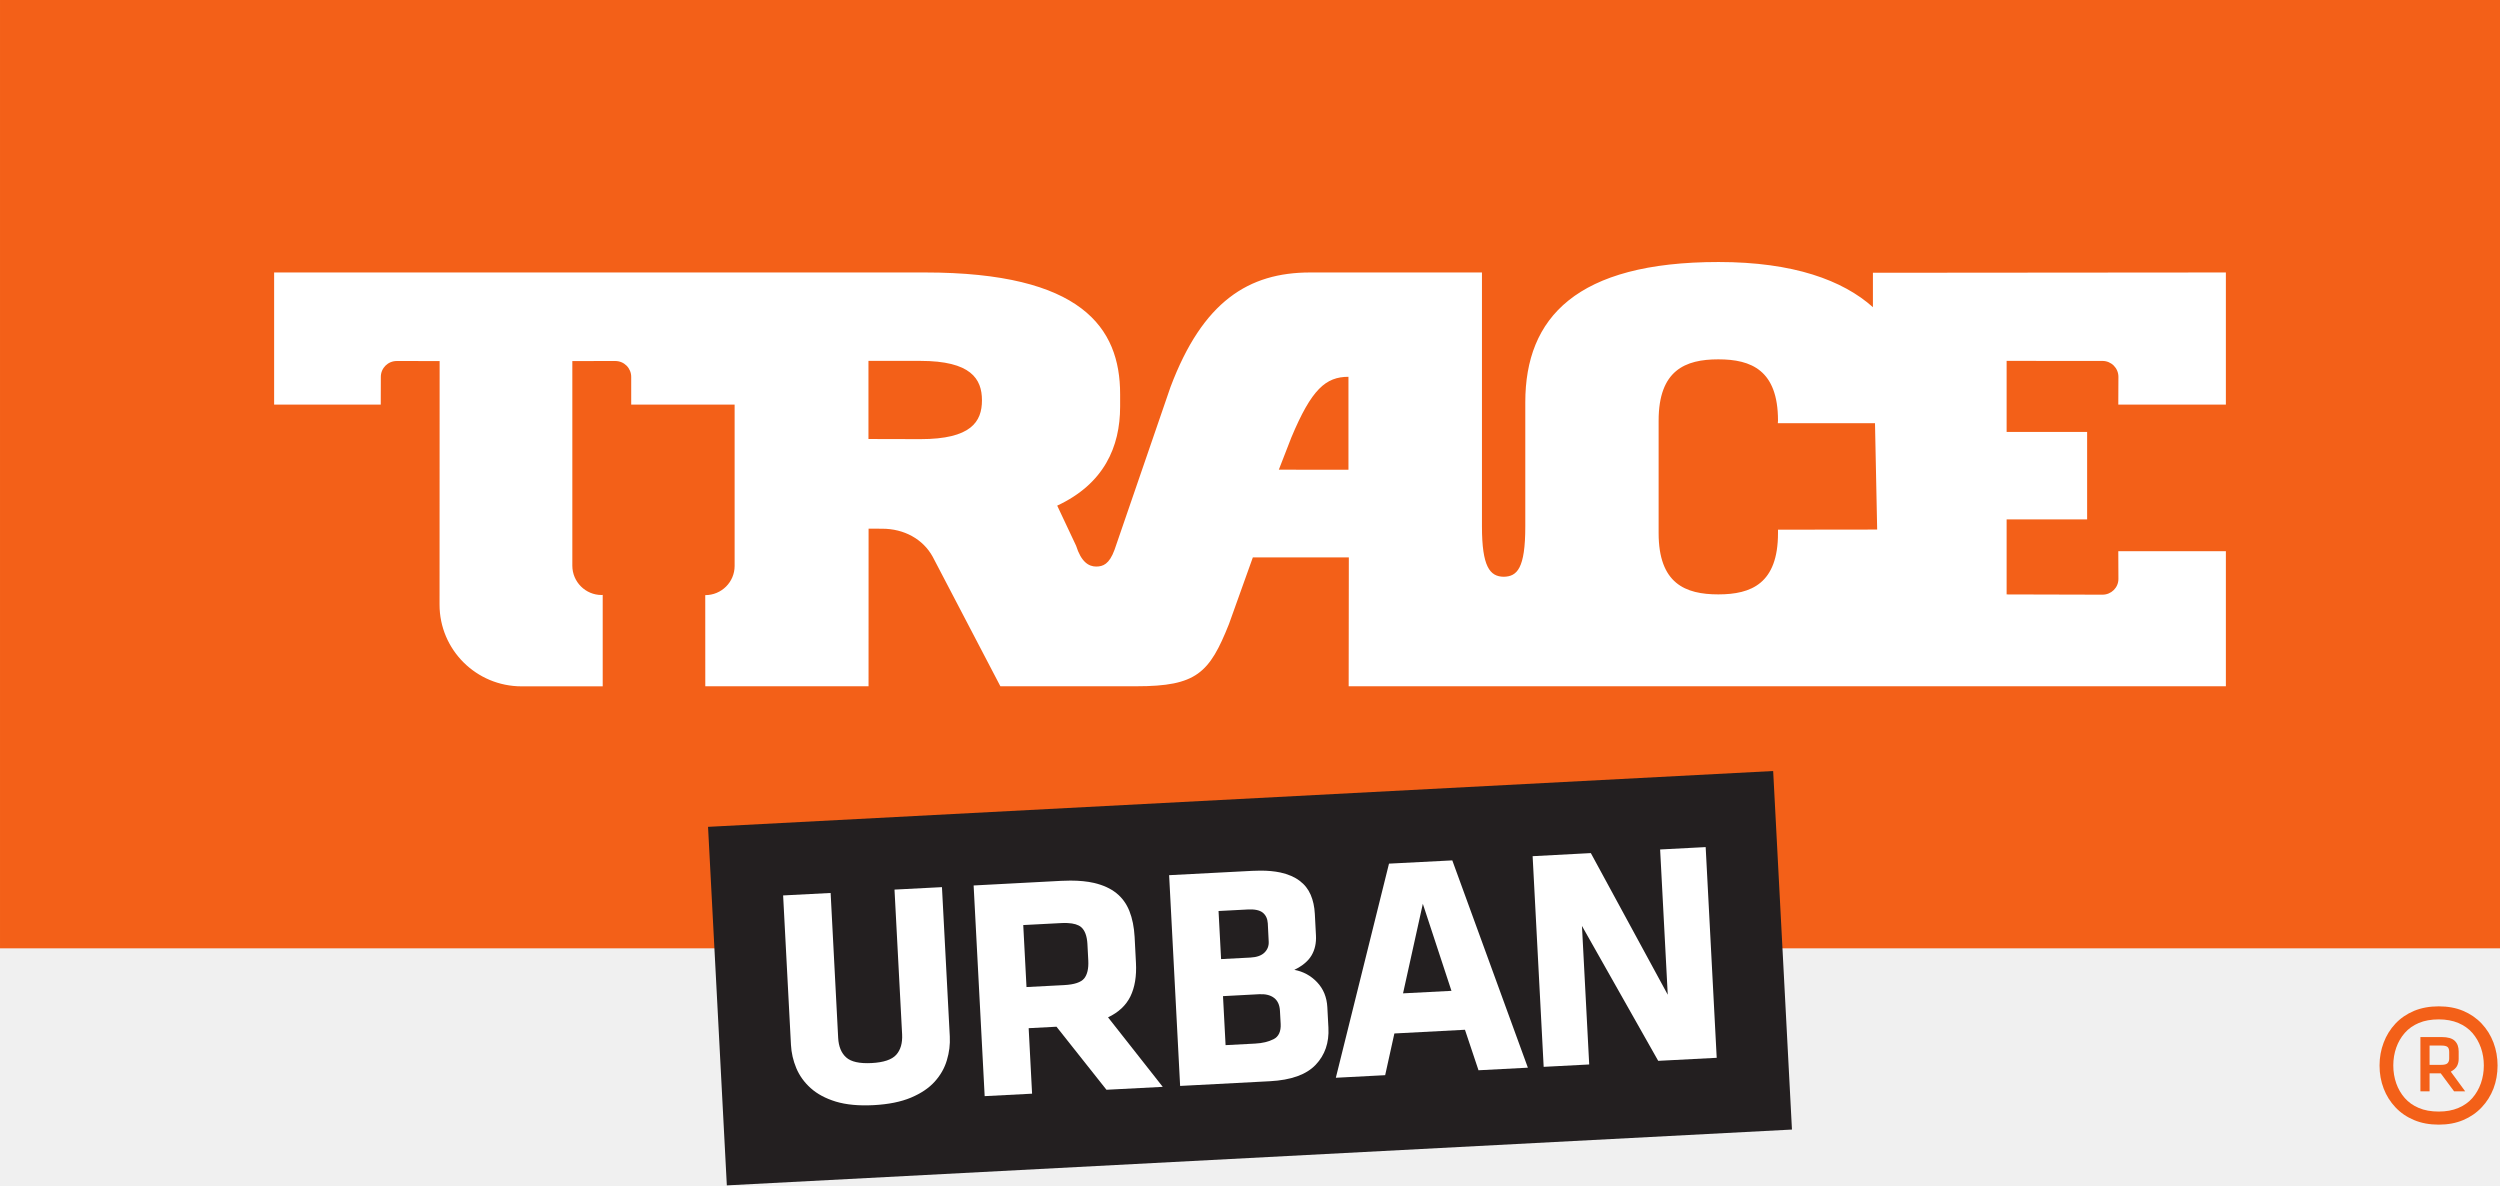
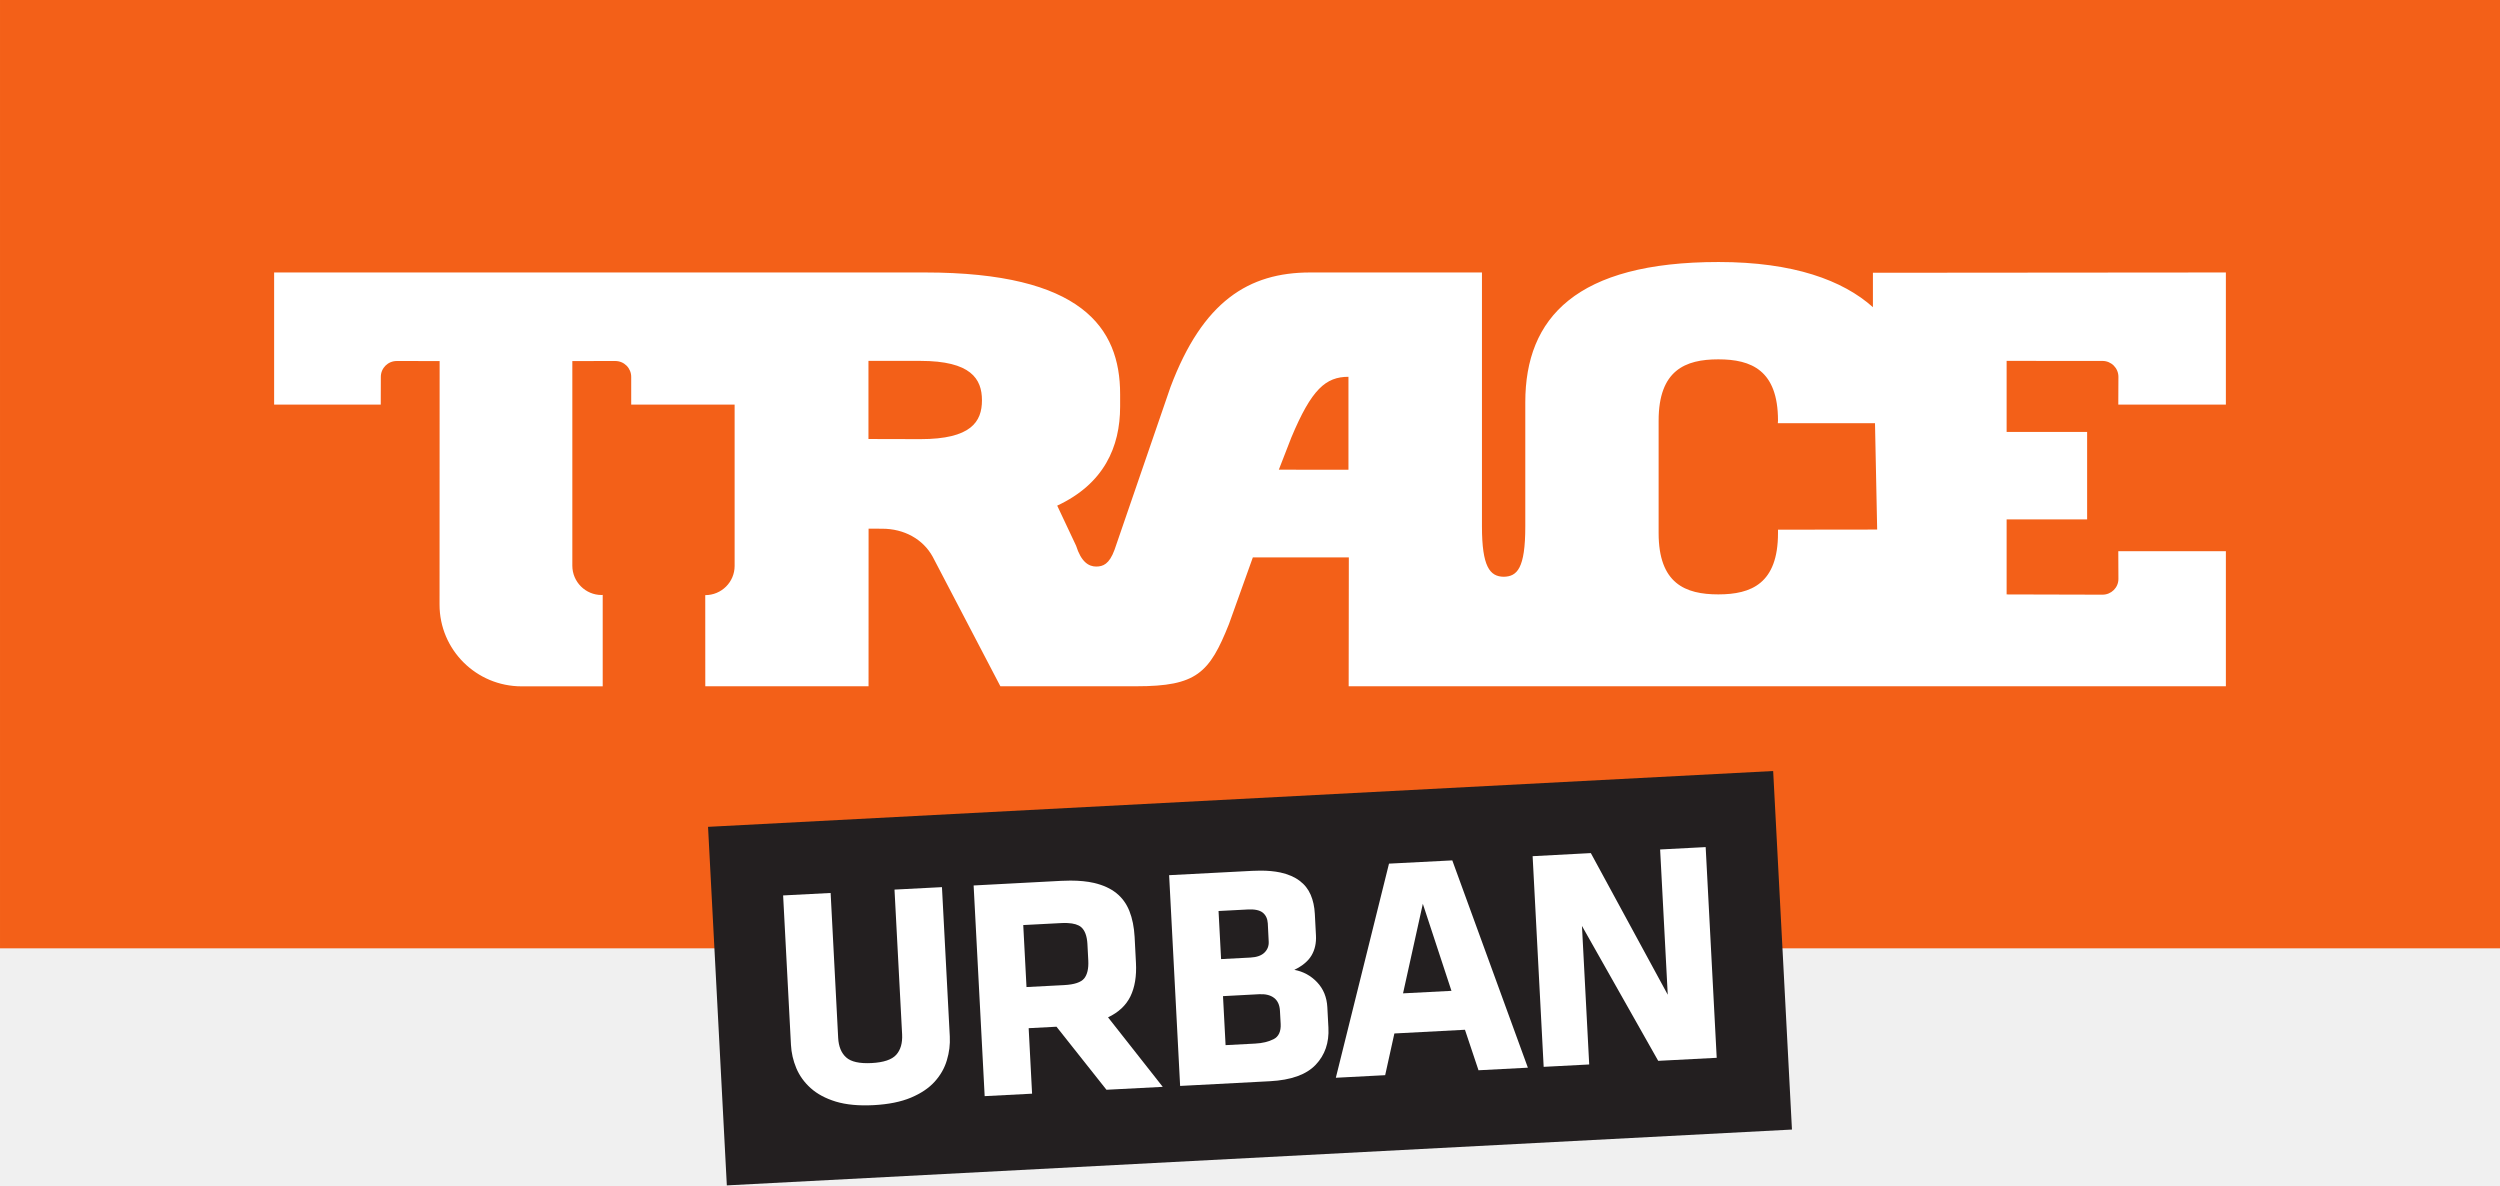
- <svg xmlns="http://www.w3.org/2000/svg" height="80.288mm" width="169.33mm" version="1.1" viewBox="0 0 600 284.485">
-   <g transform="translate(667.5 -215.83)">
-     <path d="m-67.499 443.42h-600v-227.59h600l0.001 227.59z" fill="#f36018" />
-     <path d="m-255.04 278.71c-34.13 0-46.39 13.35-46.39 33.66v29.82c0 10.08-1.96 12.01-5.19 12.06-3.32-0.05-5.21-2.43-5.21-12.06v-60.97h-41.22c-14.76 0-25.78 6.91-33.53 27.49l-13.43 39.06c-1.27 3.48-2.78 4.02-4.39 4.03-1.85 0-3.62-1.14-4.84-5l-4.53-9.62c11.2-5.23 15.1-14.05 15.1-23.77v-3.01c0-15.94-9.22-29.18-46.85-29.18h-45.67-0.21-110.31v31.71h25.59l0.02-6.65c0-2.11 1.7-3.81 3.82-3.81l10.29 0.01-0.02 58.46c0 10.84 8.82 19.61 19.7 19.61l19.46-0.01v-21.94l-0.25 0.03c-3.88 0-7.04-3.15-7.04-7.04v-49.11l10.31-0.01c2.12 0 3.82 1.7 3.82 3.81v6.65h24.82v-0.35 0.35 38.72c0 3.87-3.14 7.01-7.05 7.01l0.01 21.87h39.18l0.01-37.83 3.28 0.02c5.21 0 9.77 2.47 12.11 6.73l16.24 31.08h23.01 0.37 9.29c14.4 0 17.5-3.15 22.19-14.92l5.73-16h23.04l-0.04 30.92h37.32 0.01 173.2v-32.42h-25.82l0.03 6.66c0 2.09-1.71 3.78-3.83 3.78l-23-0.06v-18.01h19.32v-20.99h-19.32v-17.05l23 0.01c2.12 0 3.83 1.71 3.83 3.82l-0.03 6.66h25.82v-31.71l-84.71 0.07v8.26c-7.22-6.46-19.07-10.84-37.04-10.84zm-0.07 23.36h0.01c7.91 0 14.32 2.6 14.32 14.7l-0.04 0.63h23.32l0.52 25.52-23.8 0.03v0.82c0 12.11-6.41 14.71-14.32 14.71h-0.01c-7.92 0-14.32-2.6-14.32-14.71v-27c0-12.1 6.4-14.7 14.32-14.7zm-203.96 0.37h12.44c12.15 0 14.8 4.31 14.8 9.45v0.02c0 5.14-2.62 9.31-14.75 9.31l-12.49-0.03v-18.75zm115.2 3.82v22.31l-16.71-0.02 3-7.72c4.86-11.63 8.28-14.57 13.71-14.57z" fill="#fff" />
-     <path d="m-237.43 486.92-255.63 13.4-4.51-86.05 255.63-13.4 4.51 86.05z" fill="#231f20" />
-     <g fill="#fff">
-       <path d="m-441.43 428.74 1.88 35.84c0.1 1.92-0.13 3.82-0.7 5.7-0.55 1.88-1.53 3.6-2.92 5.14-1.39 1.55-3.29 2.82-5.7 3.84-2.41 1.01-5.38 1.61-8.93 1.8-3.59 0.19-6.63-0.1-9.11-0.85-2.47-0.76-4.48-1.84-6.02-3.23-1.55-1.39-2.7-2.99-3.46-4.8-0.76-1.82-1.18-3.69-1.28-5.6l-1.88-35.85 11.4-0.59 1.81 34.77c0.11 2.08 0.75 3.65 1.93 4.7 1.17 1.05 3.2 1.5 6.09 1.35 2.88-0.15 4.85-0.81 5.91-1.98 1.05-1.17 1.52-2.8 1.42-4.87l-1.83-34.78 11.39-0.59z" />
-       <path d="m-410.58 427.17c-0.71 0-1.45 0.02-2.23 0.06l-21.02 1.11 2.65 50.56 11.38-0.59-0.82-15.72 6.68-0.35 11.99 15.13 13.51-0.7-13.13-16.68c2.53-1.2 4.31-2.87 5.37-5.03 1.05-2.16 1.5-4.84 1.33-8.04l-0.32-6.22c-0.13-2.38-0.55-4.45-1.25-6.21-0.7-1.77-1.75-3.21-3.15-4.33-1.41-1.12-3.18-1.92-5.34-2.43-1.62-0.37-3.5-0.56-5.65-0.56zm-0.69 10.19c1.48 0.07 2.56 0.4 3.24 0.97 0.89 0.77 1.4 2.11 1.51 4.03l0.21 4.03c0.09 1.92-0.24 3.35-1 4.28-0.77 0.92-2.36 1.45-4.79 1.58l-9.04 0.47-0.78-14.88 9.04-0.47c0.58-0.04 1.12-0.04 1.61-0.01z" />
-       <path d="m-365.04 424.78c-0.61 0-1.25 0.02-1.9 0.05l-19.97 1.04 2.64 50.58 21.57-1.13c5.06-0.27 8.71-1.58 10.95-3.93s3.26-5.32 3.07-8.92l-0.26-4.93c-0.13-2.38-0.94-4.37-2.44-5.96-1.51-1.6-3.34-2.59-5.48-2.99 1.97-0.96 3.36-2.13 4.15-3.5 0.79-1.35 1.14-2.95 1.04-4.77l-0.27-5.16c-0.09-1.72-0.42-3.25-1-4.59s-1.45-2.46-2.66-3.36c-1.18-0.9-2.71-1.56-4.58-1.98-1.41-0.3-3.03-0.46-4.86-0.45zm-2.94 9.32c1.61-0.08 2.8 0.17 3.54 0.76 0.74 0.6 1.14 1.46 1.21 2.57l0.22 4.4c0.05 1.01-0.28 1.88-1 2.6s-1.85 1.13-3.37 1.21l-7.06 0.37-0.61-11.54 7.07-0.37zm2.66 20.34c1.52-0.08 2.72 0.21 3.59 0.88 0.87 0.66 1.35 1.71 1.42 3.12l0.17 3.11c0.09 1.82-0.47 3.05-1.68 3.67s-2.7 0.98-4.47 1.07l-7.07 0.37-0.62-11.76 8.66-0.46z" />
-       <path d="m-318.95 422.32-15.19 0.78-12.76 51.39 11.84-0.62 2.21-10.01 16.94-0.89 3.25 9.72 11.85-0.62-18.14-49.75zm-7.07 10.42 6.87 20.89-11.62 0.6 4.75-21.49z" />
-       <path d="m-287.83 438.05 1.74 33.25-10.93 0.57-2.65-50.56 13.97-0.74 18.46 33.99-1.83-34.86 10.93-0.57 2.65 50.57-14.04 0.73-18.3-32.38z" />
+ <svg xmlns="http://www.w3.org/2000/svg" height="80.288mm" width="169.33mm" version="1.1" viewBox="0 0 600 284.485" id="svg24">
+   <defs id="defs28" />
+   <g transform="translate(667.5 -215.83)" id="g22">
+     <path d="m-67.499 443.42h-600v-227.59h600l0.001 227.59z" fill="#f36018" id="path2" />
+     <path d="m-255.04 278.71c-34.13 0-46.39 13.35-46.39 33.66v29.82c0 10.08-1.96 12.01-5.19 12.06-3.32-0.05-5.21-2.43-5.21-12.06v-60.97h-41.22c-14.76 0-25.78 6.91-33.53 27.49l-13.43 39.06c-1.27 3.48-2.78 4.02-4.39 4.03-1.85 0-3.62-1.14-4.84-5l-4.53-9.62c11.2-5.23 15.1-14.05 15.1-23.77v-3.01c0-15.94-9.22-29.18-46.85-29.18h-45.67-0.21-110.31v31.71h25.59l0.02-6.65c0-2.11 1.7-3.81 3.82-3.81l10.29 0.01-0.02 58.46c0 10.84 8.82 19.61 19.7 19.61l19.46-0.01v-21.94l-0.25 0.03c-3.88 0-7.04-3.15-7.04-7.04v-49.11l10.31-0.01c2.12 0 3.82 1.7 3.82 3.81v6.65h24.82v-0.35 0.35 38.72c0 3.87-3.14 7.01-7.05 7.01l0.01 21.87h39.18l0.01-37.83 3.28 0.02c5.21 0 9.77 2.47 12.11 6.73l16.24 31.08h23.01 0.37 9.29c14.4 0 17.5-3.15 22.19-14.92l5.73-16h23.04l-0.04 30.92h37.32 0.01 173.2v-32.42h-25.82l0.03 6.66c0 2.09-1.71 3.78-3.83 3.78l-23-0.06v-18.01h19.32v-20.99h-19.32v-17.05l23 0.01c2.12 0 3.83 1.71 3.83 3.82l-0.03 6.66h25.82v-31.71l-84.71 0.07v8.26c-7.22-6.46-19.07-10.84-37.04-10.84zm-0.07 23.36h0.01c7.91 0 14.32 2.6 14.32 14.7l-0.04 0.63h23.32l0.52 25.52-23.8 0.03v0.82c0 12.11-6.41 14.71-14.32 14.71h-0.01c-7.92 0-14.32-2.6-14.32-14.71v-27c0-12.1 6.4-14.7 14.32-14.7zm-203.96 0.37h12.44c12.15 0 14.8 4.31 14.8 9.45v0.02c0 5.14-2.62 9.31-14.75 9.31l-12.49-0.03v-18.75zm115.2 3.82v22.31l-16.71-0.02 3-7.72c4.86-11.63 8.28-14.57 13.71-14.57z" fill="#fff" id="path4" />
+     <path d="m-237.43 486.92-255.63 13.4-4.51-86.05 255.63-13.4 4.51 86.05z" fill="#231f20" id="path6" />
+     <g fill="#fff" id="g18">
+       <path d="m-441.43 428.74 1.88 35.84c0.1 1.92-0.13 3.82-0.7 5.7-0.55 1.88-1.53 3.6-2.92 5.14-1.39 1.55-3.29 2.82-5.7 3.84-2.41 1.01-5.38 1.61-8.93 1.8-3.59 0.19-6.63-0.1-9.11-0.85-2.47-0.76-4.48-1.84-6.02-3.23-1.55-1.39-2.7-2.99-3.46-4.8-0.76-1.82-1.18-3.69-1.28-5.6l-1.88-35.85 11.4-0.59 1.81 34.77c0.11 2.08 0.75 3.65 1.93 4.7 1.17 1.05 3.2 1.5 6.09 1.35 2.88-0.15 4.85-0.81 5.91-1.98 1.05-1.17 1.52-2.8 1.42-4.87l-1.83-34.78 11.39-0.59z" id="path8" />
+       <path d="m-410.58 427.17c-0.71 0-1.45 0.02-2.23 0.06l-21.02 1.11 2.65 50.56 11.38-0.59-0.82-15.72 6.68-0.35 11.99 15.13 13.51-0.7-13.13-16.68c2.53-1.2 4.31-2.87 5.37-5.03 1.05-2.16 1.5-4.84 1.33-8.04l-0.32-6.22c-0.13-2.38-0.55-4.45-1.25-6.21-0.7-1.77-1.75-3.21-3.15-4.33-1.41-1.12-3.18-1.92-5.34-2.43-1.62-0.37-3.5-0.56-5.65-0.56zm-0.69 10.19c1.48 0.07 2.56 0.4 3.24 0.97 0.89 0.77 1.4 2.11 1.51 4.03l0.21 4.03c0.09 1.92-0.24 3.35-1 4.28-0.77 0.92-2.36 1.45-4.79 1.58l-9.04 0.47-0.78-14.88 9.04-0.47c0.58-0.04 1.12-0.04 1.61-0.01z" id="path10" />
+       <path d="m-365.04 424.78c-0.61 0-1.25 0.02-1.9 0.05l-19.97 1.04 2.64 50.58 21.57-1.13c5.06-0.27 8.71-1.58 10.95-3.93s3.26-5.32 3.07-8.92l-0.26-4.93c-0.13-2.38-0.94-4.37-2.44-5.96-1.51-1.6-3.34-2.59-5.48-2.99 1.97-0.96 3.36-2.13 4.15-3.5 0.79-1.35 1.14-2.95 1.04-4.77l-0.27-5.16c-0.09-1.72-0.42-3.25-1-4.59s-1.45-2.46-2.66-3.36c-1.18-0.9-2.71-1.56-4.58-1.98-1.41-0.3-3.03-0.46-4.86-0.45zm-2.94 9.32c1.61-0.08 2.8 0.17 3.54 0.76 0.74 0.6 1.14 1.46 1.21 2.57l0.22 4.4c0.05 1.01-0.28 1.88-1 2.6s-1.85 1.13-3.37 1.21l-7.06 0.37-0.61-11.54 7.07-0.37zm2.66 20.34c1.52-0.08 2.72 0.21 3.59 0.88 0.87 0.66 1.35 1.71 1.42 3.12l0.17 3.11c0.09 1.82-0.47 3.05-1.68 3.67s-2.7 0.98-4.47 1.07l-7.07 0.37-0.62-11.76 8.66-0.46z" id="path12" />
+       <path d="m-318.95 422.32-15.19 0.78-12.76 51.39 11.84-0.62 2.21-10.01 16.94-0.89 3.25 9.72 11.85-0.62-18.14-49.75zm-7.07 10.42 6.87 20.89-11.62 0.6 4.75-21.49z" id="path14" />
+       <path d="m-287.83 438.05 1.74 33.25-10.93 0.57-2.65-50.56 13.97-0.74 18.46 33.99-1.83-34.86 10.93-0.57 2.65 50.57-14.04 0.73-18.3-32.38z" id="path16" />
    </g>
-     <path d="m-82.202 457.35c-2.2 0-4.172 0.36-5.93 1.09-1.751 0.74-3.236 1.75-4.466 3.06s-2.172 2.83-2.824 4.56c-0.657 1.72-0.986 3.55-0.986 5.48 0 1.99 0.329 3.83 0.986 5.53 0.652 1.71 1.594 3.21 2.824 4.51 1.23 1.31 2.715 2.33 4.466 3.06 1.758 0.74 3.73 1.1 5.93 1.1 2.194 0 4.149-0.36 5.878-1.1 1.729-0.73 3.204-1.75 4.434-3.06 1.23-1.3 2.171-2.8 2.829-4.51 0.646-1.7 0.975-3.54 0.975-5.53 0-1.93-0.329-3.76-0.975-5.48-0.658-1.73-1.599-3.25-2.829-4.56s-2.705-2.32-4.434-3.06c-1.729-0.73-3.684-1.09-5.878-1.09zm0 3.13c1.774 0 3.34 0.29 4.701 0.86 1.366 0.58 2.488 1.38 3.378 2.4 0.884 1.02 1.563 2.2 2.034 3.53 0.47 1.33 0.708 2.76 0.708 4.27 0 1.52-0.238 2.94-0.708 4.28-0.471 1.33-1.15 2.51-2.034 3.53-0.89 1.02-2.012 1.81-3.378 2.39-1.361 0.58-2.927 0.86-4.701 0.86-1.837 0-3.43-0.28-4.785-0.86-1.366-0.58-2.488-1.37-3.378-2.39s-1.571-2.2-2.042-3.53c-0.465-1.34-0.703-2.76-0.703-4.28 0-1.51 0.238-2.94 0.703-4.27 0.471-1.33 1.152-2.51 2.042-3.53s2.012-1.82 3.378-2.4c1.355-0.57 2.948-0.86 4.785-0.86zm-4.4 4.24v13.03h2.201v-4.33h2.67l3.214 4.33h2.664l-3.453-4.72c0.731-0.42 1.231-0.87 1.498-1.37 0.26-0.5 0.39-1.06 0.39-1.68v-1.81c0-1.1-0.316-1.95-0.945-2.55-0.624-0.6-1.674-0.9-3.136-0.9h-5.103zm2.201 2.04h2.824c0.68 0 1.16 0.1 1.449 0.31s0.436 0.63 0.436 1.26v1.57c0 0.47-0.14 0.83-0.396 1.09-0.26 0.27-0.758 0.4-1.489 0.4h-2.824v-4.63z" fill="#f36018" />
  </g>
</svg>
